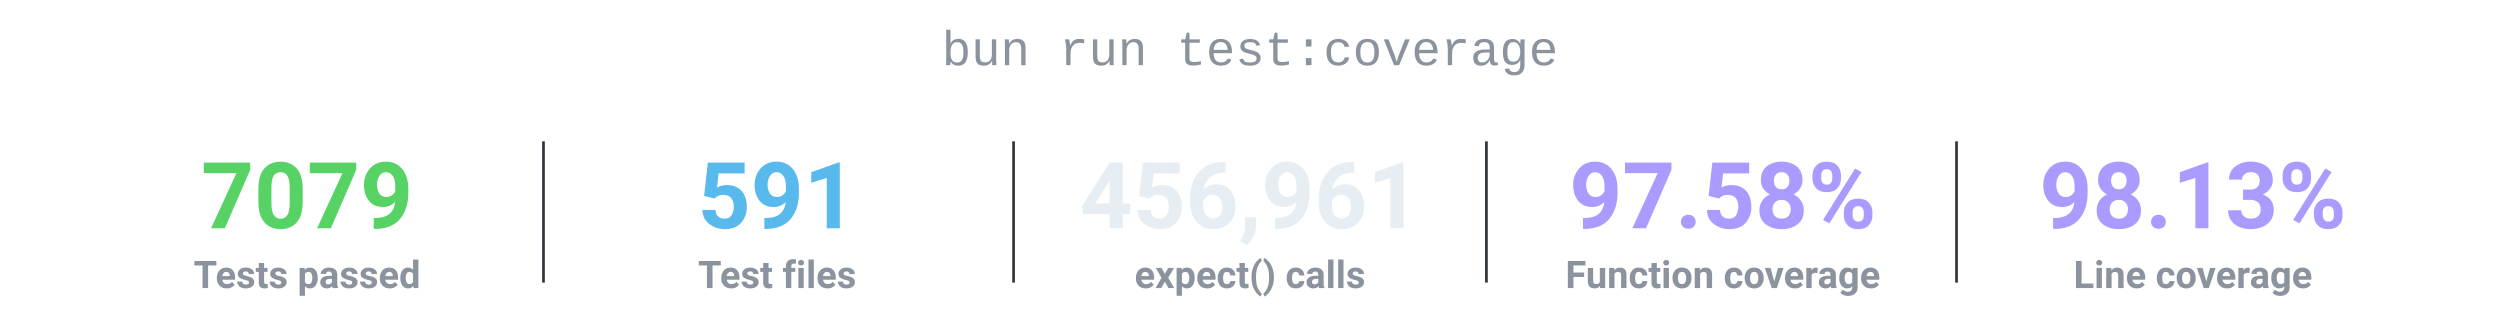
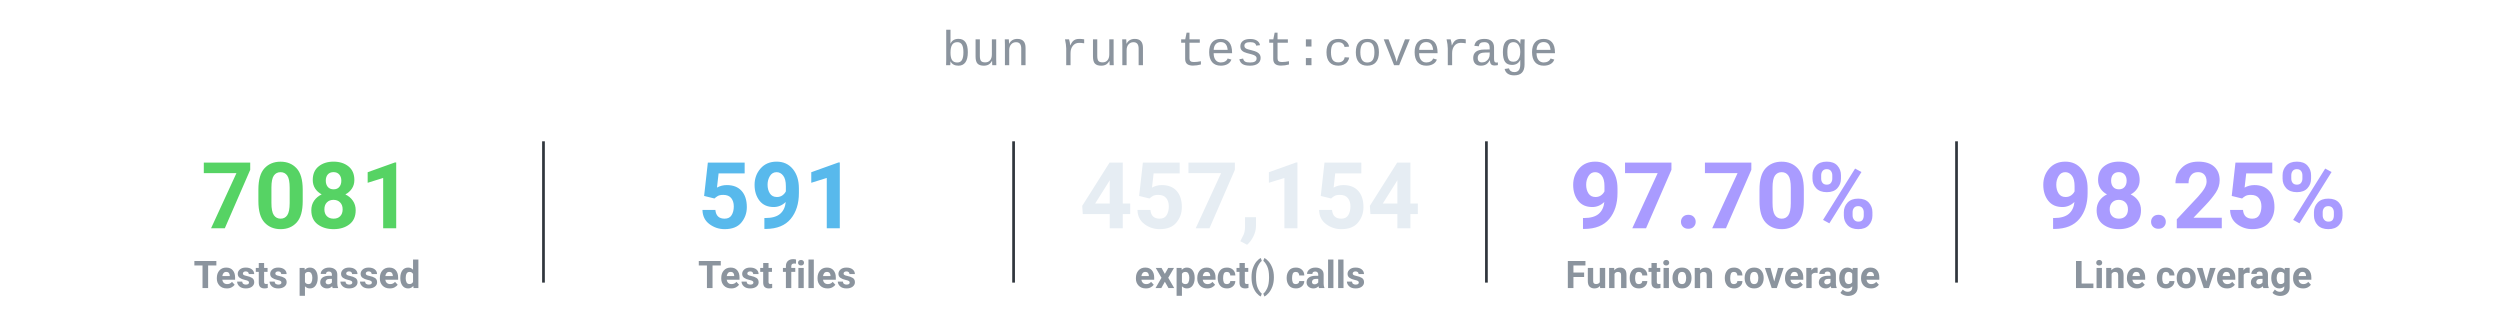
- <svg xmlns="http://www.w3.org/2000/svg" viewBox="0 0 920 122" width="920" height="122" role="img" aria-label="bun run test:coverage — 7079 tests passed, 591 test files, 456,961 expect() calls, 97.58% function coverage, 98.13% line coverage">
+ <svg xmlns="http://www.w3.org/2000/svg" viewBox="0 0 920 122" width="920" height="122" role="img" aria-label="bun run test:coverage — 7081 tests passed, 591 test files, 457,154 expect() calls, 97.70% function coverage, 98.25% line coverage">
  <style>
    .cmd { font-family: ui-monospace, SFMono-Regular, 'SF Mono', Menlo, Consolas, 'Liberation Mono', monospace; font-weight: 500; font-size: 18px; }
    .val { font-family: system-ui, -apple-system, BlinkMacSystemFont, 'Segoe UI', Roboto, sans-serif; font-weight: 700; font-size: 34px; }
    .lbl { font-family: system-ui, -apple-system, BlinkMacSystemFont, 'Segoe UI', Roboto, sans-serif; font-weight: 600; font-size: 14px; }
  </style>
  <text x="460" y="24" text-anchor="middle" class="cmd" fill="#8b949e">bun run test:coverage</text>
  <line x1="200" y1="52" x2="200" y2="104" stroke="#30363d" stroke-width="1" />
  <line x1="373" y1="52" x2="373" y2="104" stroke="#30363d" stroke-width="1" />
  <line x1="547" y1="52" x2="547" y2="104" stroke="#30363d" stroke-width="1" />
  <line x1="720" y1="52" x2="720" y2="104" stroke="#30363d" stroke-width="1" />
-   <text x="113" y="84" text-anchor="middle" class="val" fill="#56d364">7079</text>
+   <text x="113" y="84" text-anchor="middle" class="val" fill="#56d364">7081</text>
  <text x="113" y="106" text-anchor="middle" class="lbl" fill="#8b949e">Tests passed</text>
  <text x="286" y="84" text-anchor="middle" class="val" fill="#58b9ec">591</text>
  <text x="286" y="106" text-anchor="middle" class="lbl" fill="#8b949e">Test files</text>
-   <text x="460" y="84" text-anchor="middle" class="val" fill="#e6edf3">456,961</text>
+   <text x="460" y="84" text-anchor="middle" class="val" fill="#e6edf3">457,154</text>
  <text x="460" y="106" text-anchor="middle" class="lbl" fill="#8b949e">expect() calls</text>
-   <text x="634" y="84" text-anchor="middle" class="val" fill="#a99bff">97.58%</text>
+   <text x="634" y="84" text-anchor="middle" class="val" fill="#a99bff">97.70%</text>
  <text x="634" y="106" text-anchor="middle" class="lbl" fill="#8b949e">Function coverage</text>
-   <text x="807" y="84" text-anchor="middle" class="val" fill="#a99bff">98.13%</text>
+   <text x="807" y="84" text-anchor="middle" class="val" fill="#a99bff">98.25%</text>
  <text x="807" y="106" text-anchor="middle" class="lbl" fill="#8b949e">Line coverage</text>
</svg>
